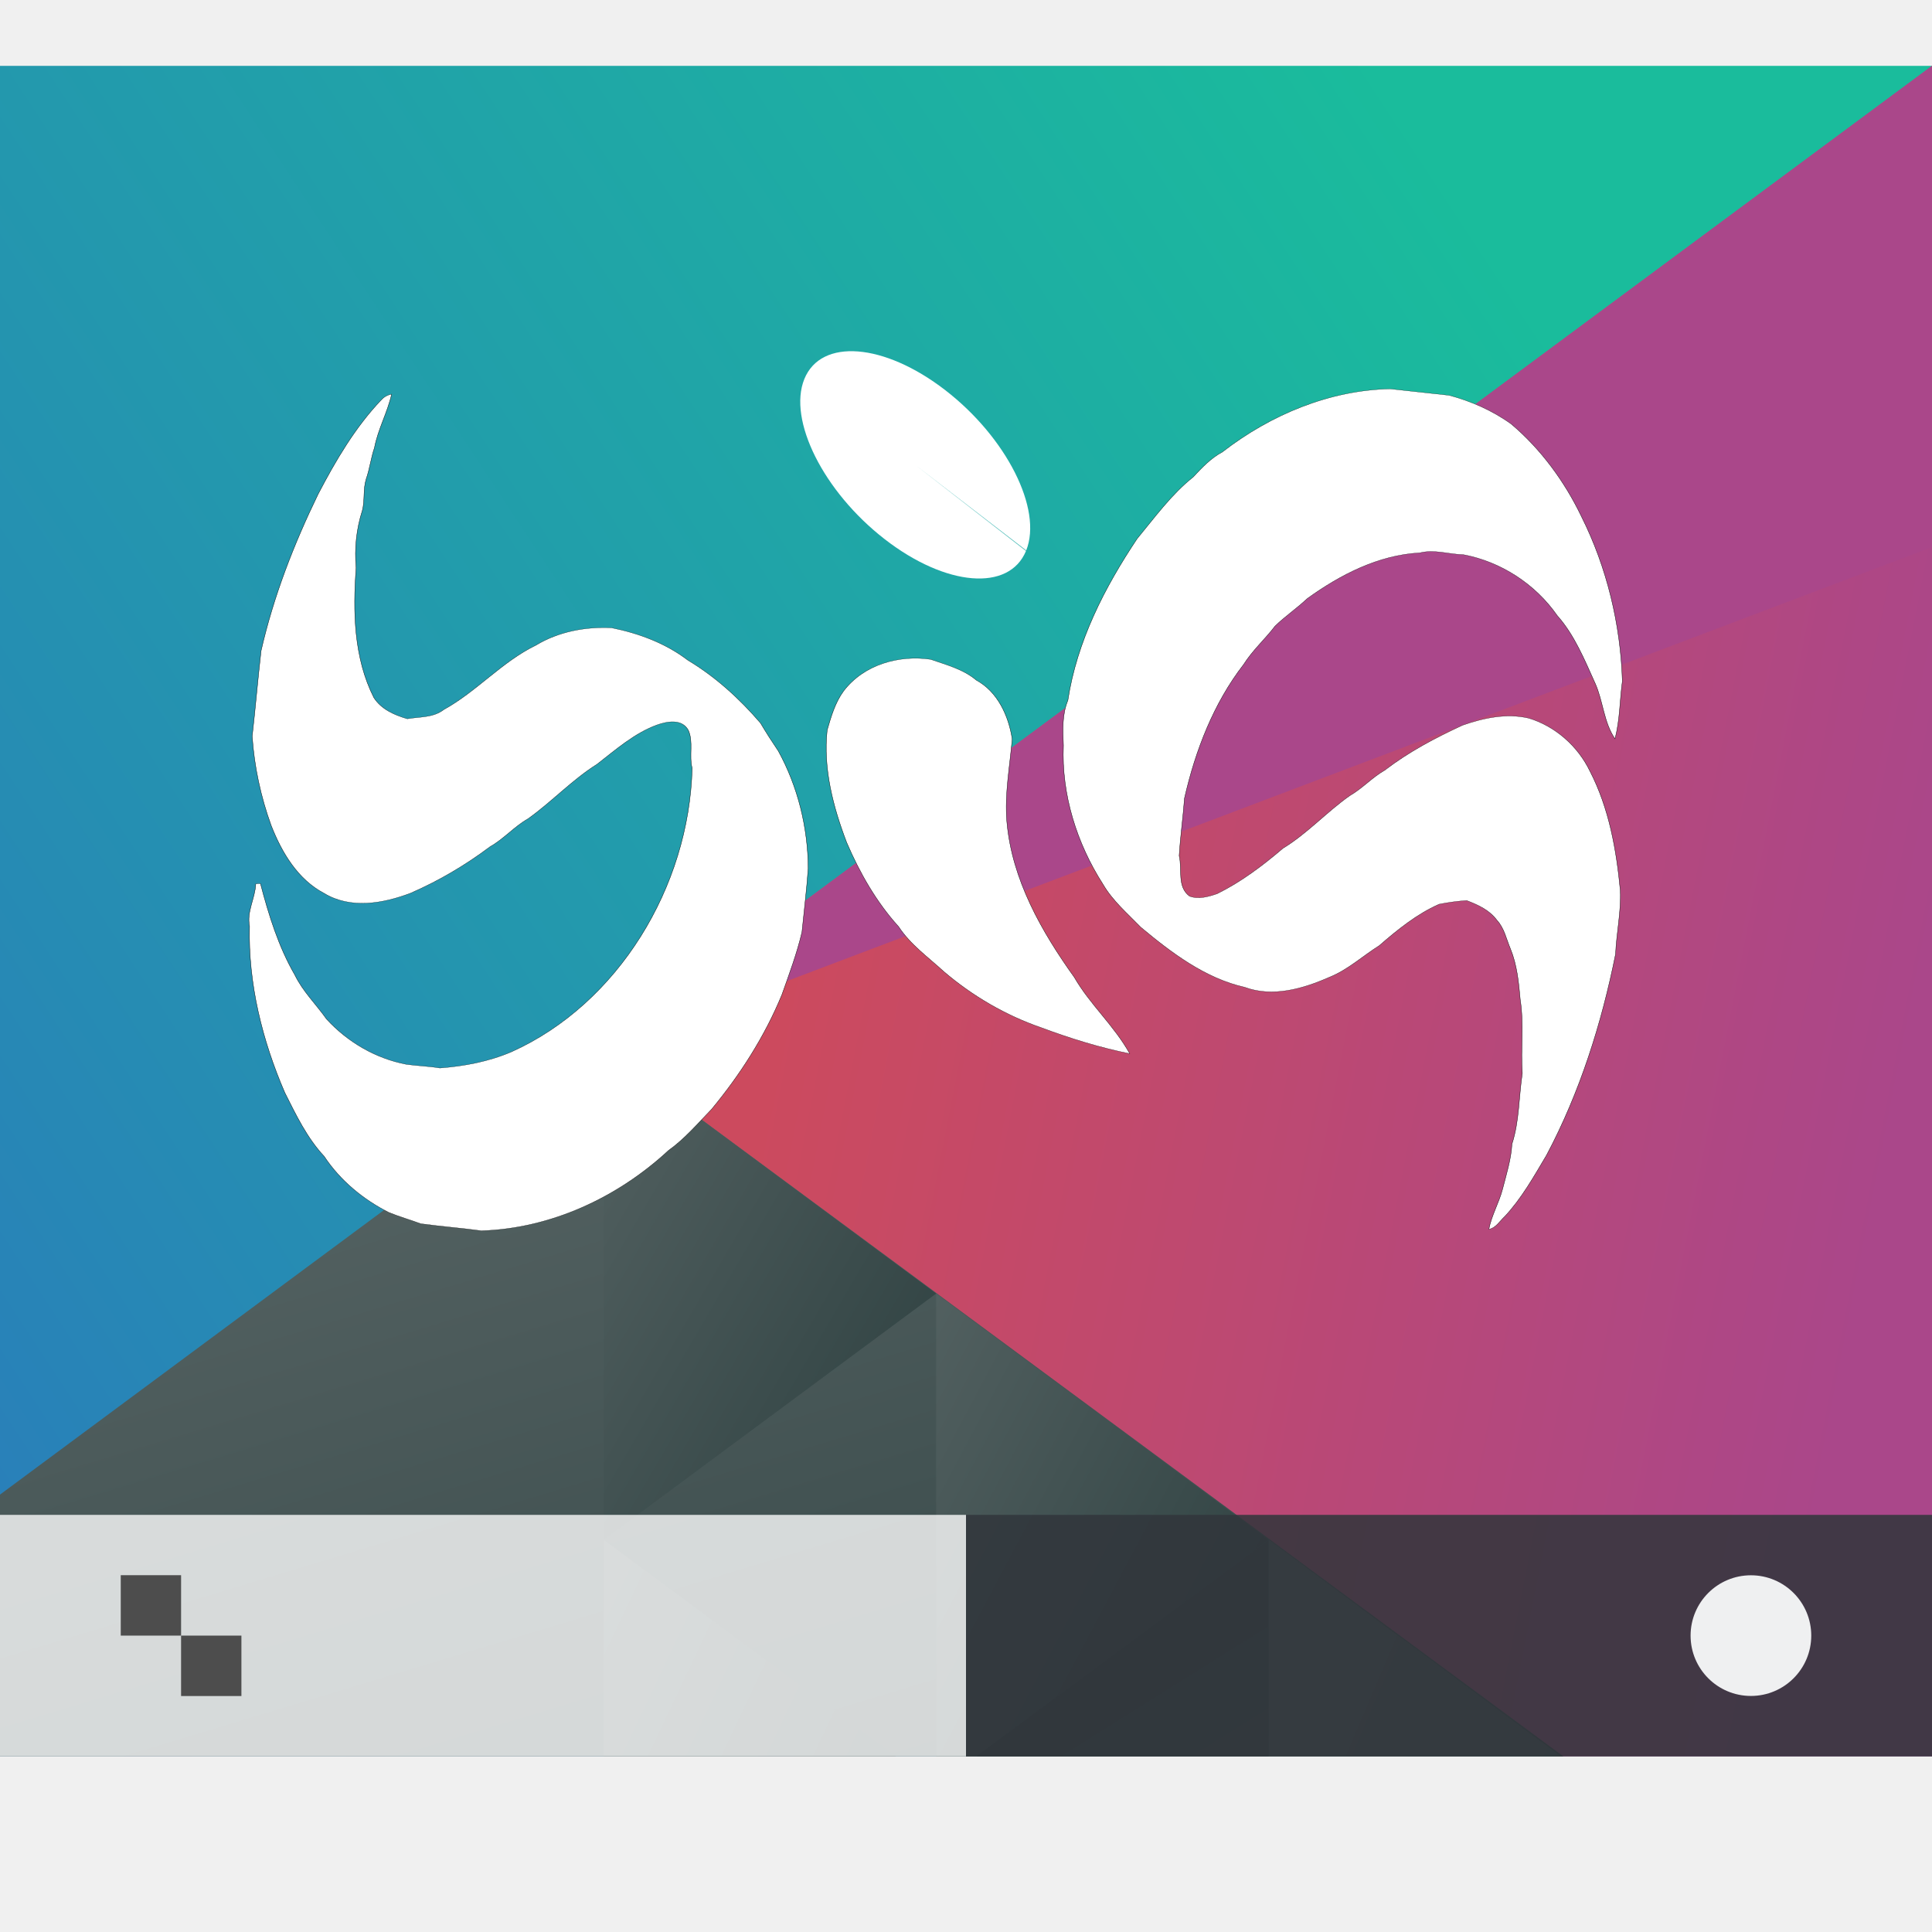
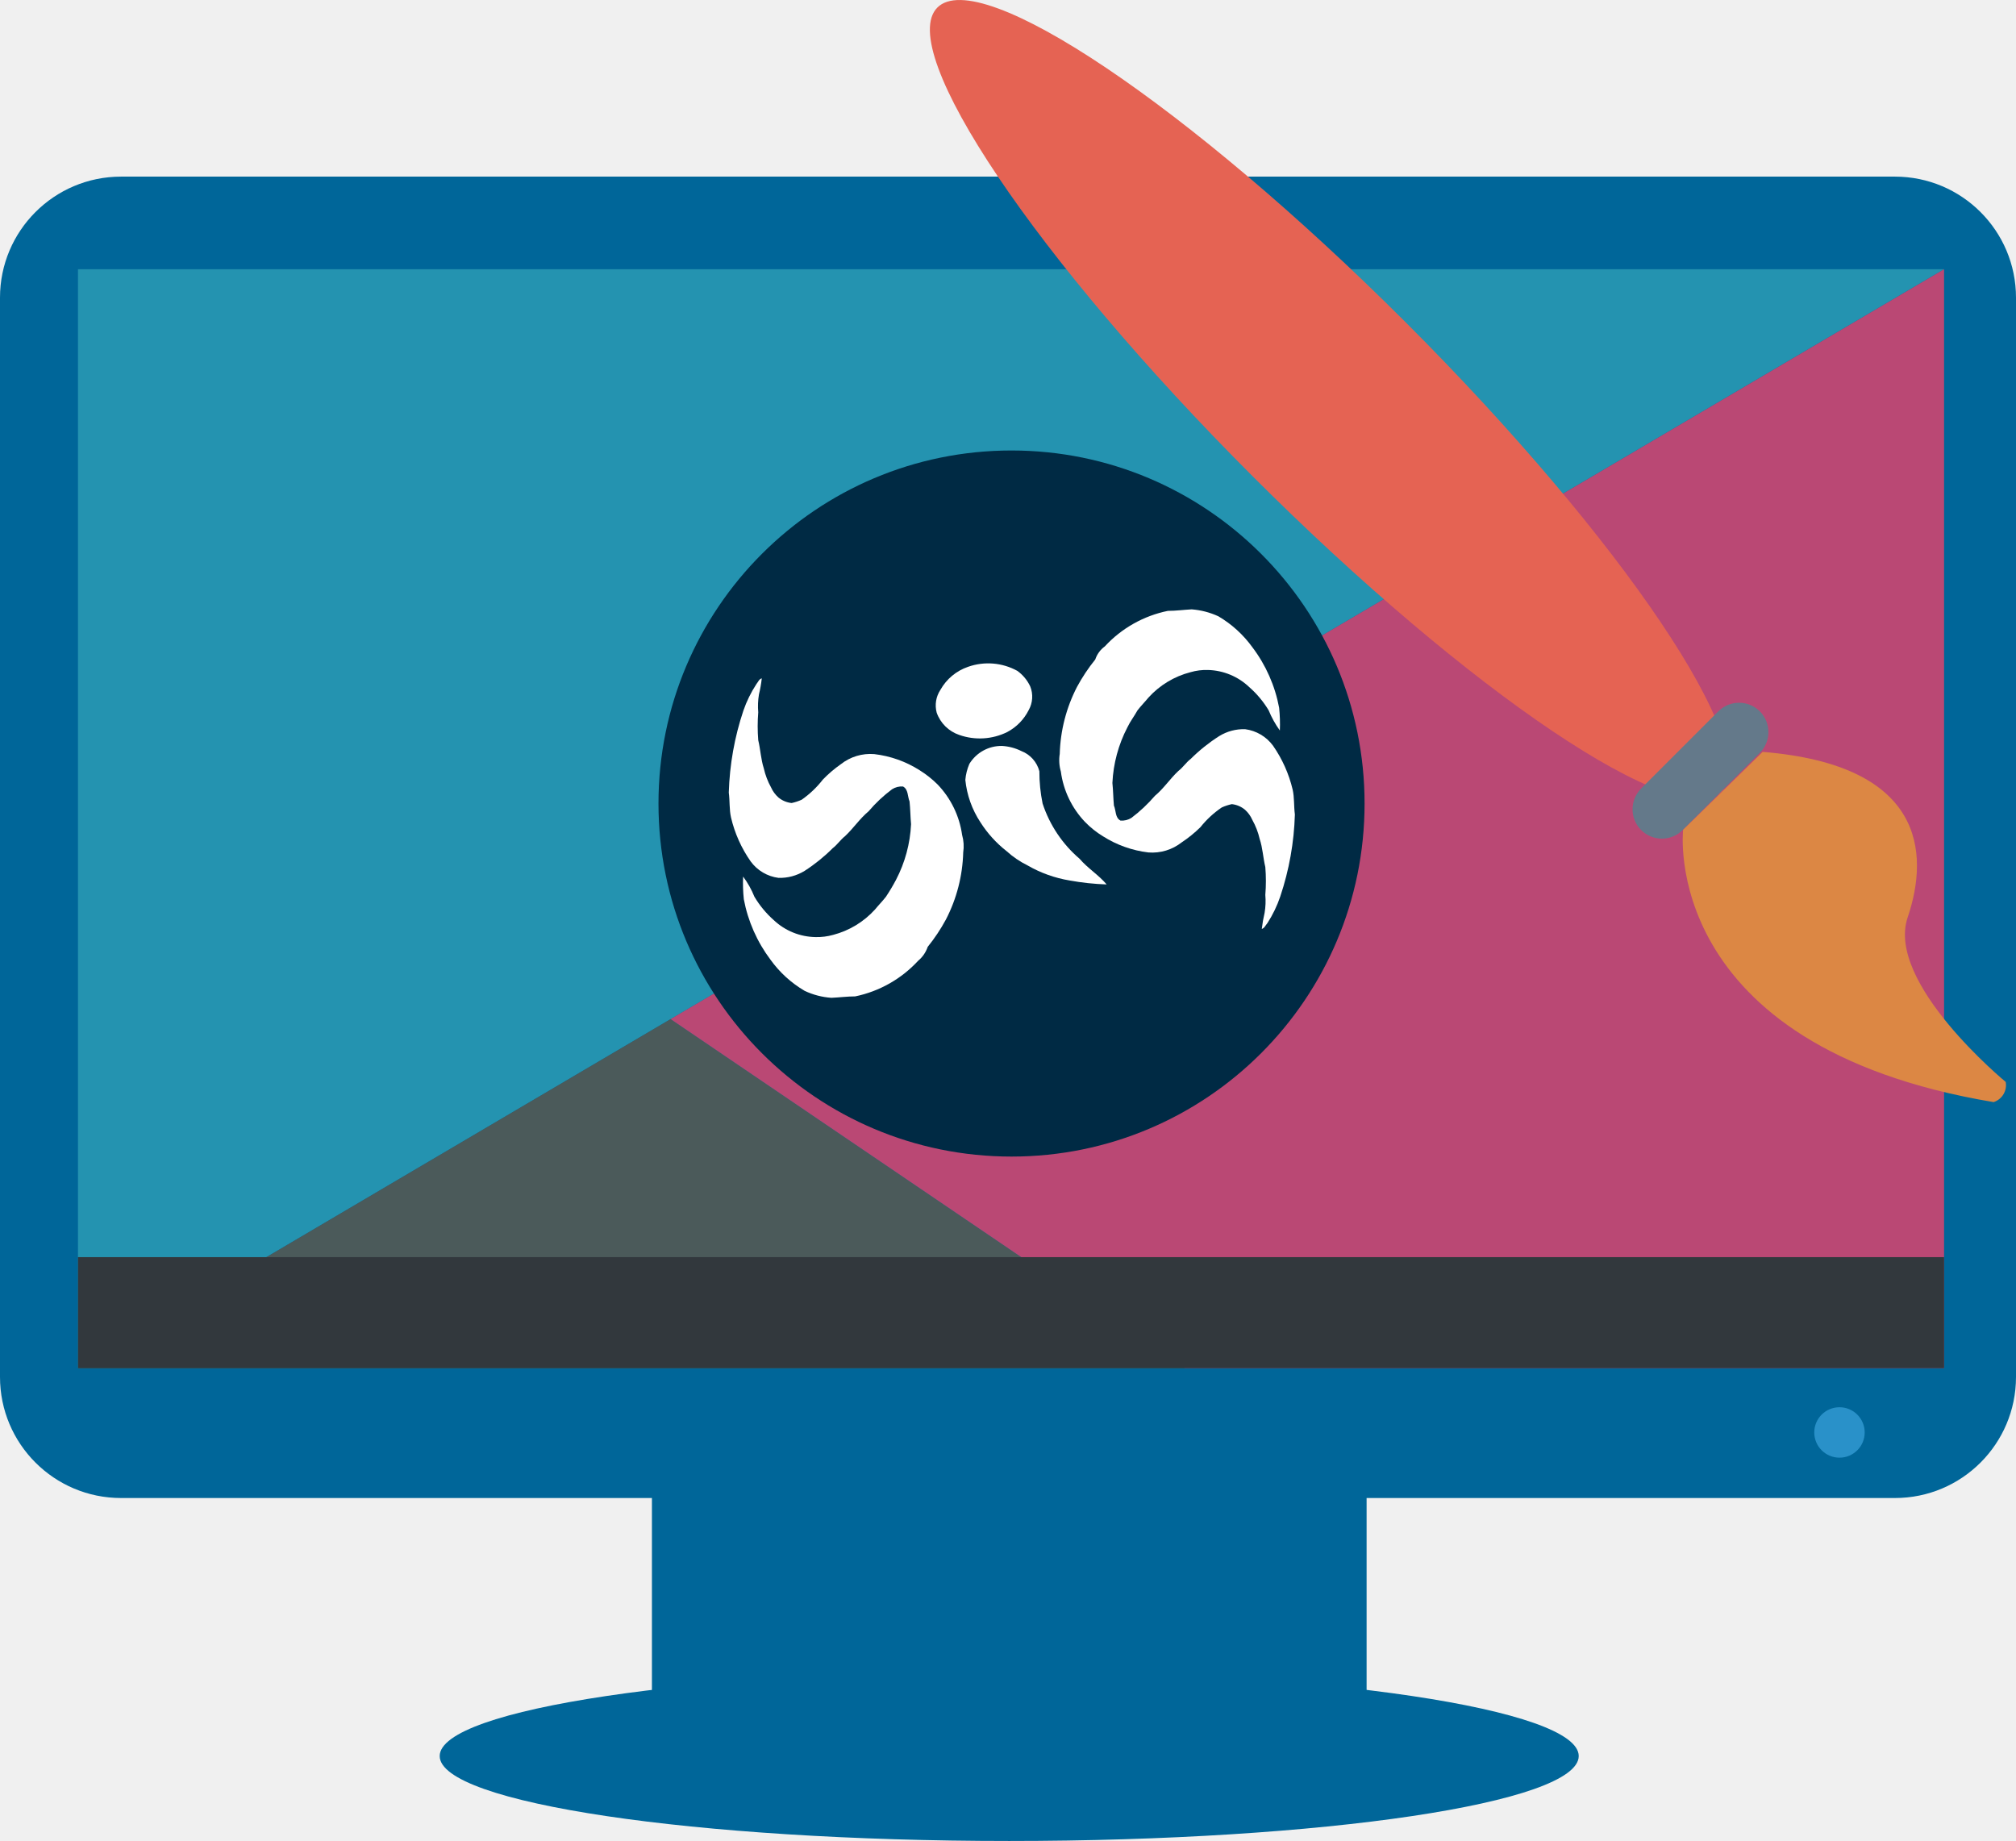
- <svg xmlns="http://www.w3.org/2000/svg" xmlns:xlink="http://www.w3.org/1999/xlink" height="22" width="22" version="1.1" id="svg69">
-   <defs id="defs73" />
-   <linearGradient id="a" gradientUnits="userSpaceOnUse" x1="42.798" x2="12" y1="5.341" y2="31.355">
-     <stop offset="0" stop-color="#1abc9c" id="stop2" />
-     <stop offset="1" stop-color="#2980b9" id="stop4" />
-   </linearGradient>
-   <linearGradient id="b" gradientUnits="userSpaceOnUse" x1="29.851" x2="54.318" y1="22.349" y2="28.506">
-     <stop offset="0" stop-color="#cc4a5e" id="stop7" />
-     <stop offset="1" stop-color="#aa478a" id="stop9" />
-   </linearGradient>
-   <linearGradient id="c" gradientUnits="userSpaceOnUse" x1="24.394" x2="20.646" xlink:href="#d" y1="41.224" y2="25.343" />
-   <linearGradient id="d">
-     <stop offset="0" stop-color="#334545" id="stop13" />
-     <stop offset="1" stop-color="#536161" id="stop15" />
-   </linearGradient>
-   <linearGradient id="e" gradientTransform="matrix(-1,0,0,1,839.1428,-40.00001)" gradientUnits="userSpaceOnUse" x1="431.571" x2="439.571" xlink:href="#d" y1="568.798" y2="562.798" />
-   <linearGradient id="f" gradientTransform="matrix(-0.9166663,0,0,0.9166663,428.6903,-492.4813)" gradientUnits="userSpaceOnUse" x1="406.537" x2="423.32" xlink:href="#d" y1="581.87" y2="572.678" />
-   <linearGradient id="g" gradientTransform="matrix(-0.9166663,0,0,0.9166663,448.6903,-492.4813)" gradientUnits="userSpaceOnUse" x1="423.054" x2="431.225" xlink:href="#d" y1="572.334" y2="566.766" />
-   <linearGradient id="h" gradientTransform="matrix(-0.9166663,0,0,0.9166663,428.6903,-492.4813)" gradientUnits="userSpaceOnUse" x1="431.313" x2="440.632" xlink:href="#d" y1="577.102" y2="571.445" />
-   <linearGradient id="i" gradientTransform="matrix(-0.9166663,0,0,0.9166663,428.6903,-492.4813)" gradientUnits="userSpaceOnUse" x1="430.567" x2="423.75" xlink:href="#d" y1="577.362" y2="591.328" />
-   <linearGradient id="j" gradientUnits="userSpaceOnUse" x1="393.571" x2="407.571" y1="522.798" y2="536.798" gradientTransform="translate(-384.5714,-515.798)">
-     <stop offset="0" stop-color="#292c2f" id="stop23" />
-     <stop offset="1" stop-opacity="0" id="stop25" />
-   </linearGradient>
-   <linearGradient id="k" gradientUnits="userSpaceOnUse" x2="0" y1="536.798" y2="522.798" gradientTransform="translate(-384.5714,-515.798)">
-     <stop offset="0" stop-color="#eff0f1" id="stop28" />
-     <stop offset="1" stop-color="#fcfcfc" id="stop30" />
-   </linearGradient>
-   <g id="g53" transform="matrix(0.4583329,0,0,0.5881934,-176.2618,-295.5807)">
-     <path style="fill:url(#a)" id="path33" transform="matrix(1.09091,0,0,1.09091,371.4805,497.2525)" d="M 12,6 V 36 H 56 V 6 Z" />
-     <g style="stroke-width:2;stroke-linecap:round" id="g51">
-       <path style="fill:url(#b)" id="path35" transform="matrix(1.09091,0,0,1.09091,371.4805,497.2525)" d="M 56,6 25.719,23.482 47.4,36 H 56 Z" />
-       <path style="fill:url(#c)" id="path37" transform="matrix(1.09091,0,0,1.09091,371.4805,497.2525)" d="M 25.75,23.416 12,31.355 V 36 h 35.605 z" />
-       <path style="fill:url(#e)" id="path39" d="m 407.83,527.566 -8.259,-4.768 v 9.536 z" />
-       <path style="fill:url(#f)" id="path41" transform="matrix(1.09091,0,0,1.09091,371.4805,497.2525)" d="M 40.891,32.156 V 36 h 6.656 z" />
-       <path style="fill:url(#g)" id="path43" transform="matrix(1.09091,0,0,1.09091,349.6623,497.2525)" d="M 53.32,27.787 V 36 h 0.916 l 6.654,-3.842 z" />
-       <path style="fill:url(#h)" id="path45" transform="matrix(1.09091,0,0,1.09091,371.4805,497.2525)" d="M 25.75,32.158 V 36 h 6.654 z" />
-       <path style="fill:url(#i)" id="path47" transform="matrix(1.09091,0,0,1.09091,371.4805,497.2525)" d="M 40.891,32.156 34.234,36 h 6.656 z" />
-       <path style="fill:#aa478a" id="path49" d="m 399.537,522.87 33.034,-19.072 -2e-5,9.317 z" />
-     </g>
+ <svg xmlns="http://www.w3.org/2000/svg" viewBox="0 0 199.86 182.51">
+   <defs>
+     <style>.cls-1{fill:#069;}.cls-2{fill:#2493b0;}.cls-3{fill:#4b5a5a;}.cls-4{fill:#ba4874;}.cls-5{fill:#32383d;}.cls-6{fill:#002a44;}.cls-7{fill:#fff;}.cls-8{fill:#e56353;}.cls-9{fill:#64798a;}.cls-10{fill:#dc8744;}.cls-11{fill:#2991c9;}</style>
+   </defs>
+   <g id="Layer_1" data-name="Layer 1">
+     <rect class="cls-1" y="17.51" width="199.86" height="131" rx="12" />
  </g>
-   <path style="fill:#ffffff;fill-opacity:0.784;stroke-width:0.486" id="path59" d="M -1e-5,17.25 H 11 V 20 H -1e-5 Z" />
-   <path style="fill:#31363b;fill-opacity:0.862;stroke-width:0.486" id="path61" d="M 11,17.25 H 22 V 20 H 11 Z" />
-   <circle style="fill:#eff0f1;stroke-width:0.687" id="circle63" cy="18.625" cx="19.938" r="0.687" />
-   <path style="fill:#4d4d4d;stroke-width:0.687" id="path65" d="m 1.375,17.937 v 0.688 h 0.687 v -0.688 z m 0.687,0.688 v 0.688 h 0.687 v -0.688 z" />
-   <g id="g4627" transform="matrix(0.1672692,0,0,0.1674601,30.65432,-116.8509)" style="fill:#ffffff">
-     <g transform="matrix(0.7235436,0,0,0.4506707,-5.287823,662.8491)" id="g1582-53-2-3" style="fill:#ffffff">
-       <path style="fill:#ffffff;stroke:#000000;stroke-width:0.034" d="m -130.965,145.717 c 4.54,-5.639 10.084,-9.337 15.794,-9.522 1.866,0.324 3.705,0.647 5.543,0.971 2.061,0.878 4.095,2.311 5.85,4.345 2.786,3.79 5.014,8.644 6.602,13.959 2.396,7.673 3.677,16.27 3.844,24.822 -0.251,2.912 -0.223,5.87 -0.696,8.69 -1.058,-2.45 -1.114,-5.685 -1.866,-8.366 -1.003,-3.559 -1.95,-7.303 -3.565,-10.215 -2.089,-4.807 -5.32,-8.135 -8.83,-9.198 -1.365,-0.046 -2.73,-0.832 -4.095,-0.277 -3.872,0.323 -7.465,3.282 -10.585,6.887 -0.975,1.479 -2.089,2.681 -3.036,4.16 -0.947,1.988 -2.117,3.652 -2.953,5.778 -2.813,5.824 -4.54,12.942 -5.571,20.199 -0.139,2.912 -0.39,5.778 -0.501,8.69 0.306,2.034 -0.223,4.669 0.975,6.101 0.836,0.508 1.755,0.092 2.591,-0.37 2.228,-1.756 4.262,-4.206 6.184,-6.841 2.284,-2.219 4.123,-5.5 6.295,-7.95 1.198,-1.109 2.117,-2.773 3.287,-3.837 2.256,-2.773 4.763,-4.9 7.326,-6.795 1.978,-1.109 4.15,-1.849 6.24,-1.063 2.479,1.202 4.624,4.206 5.766,8.043 1.783,5.547 2.479,11.833 2.841,17.981 0.084,3.189 -0.362,6.379 -0.446,9.568 -1.309,10.493 -3.37,20.893 -6.49,30.322 -1.198,3.236 -2.34,6.517 -3.928,9.245 -0.474,0.693 -0.836,1.756 -1.504,1.941 0.251,-2.08 0.947,-3.975 1.281,-6.009 0.362,-2.265 0.808,-4.484 0.891,-6.841 0.696,-3.42 0.641,-7.118 0.975,-10.677 -0.167,-3.698 0.167,-7.442 -0.195,-11.093 -0.139,-2.589 -0.306,-5.269 -0.919,-7.673 -0.39,-1.479 -0.585,-3.143 -1.281,-4.345 -0.696,-1.525 -1.783,-2.311 -2.841,-2.958 -0.864,0.092 -1.727,0.277 -2.591,0.555 -2.089,1.479 -3.9,3.836 -5.627,6.24 -1.56,1.572 -2.953,3.652 -4.68,4.761 -2.479,1.756 -5.348,3.097 -7.995,1.525 -3.705,-1.34 -6.88,-5.177 -9.777,-9.06 -1.254,-2.08 -2.646,-3.975 -3.566,-6.517 -2.451,-6.148 -3.9,-13.497 -3.705,-20.893 -0.056,-2.265 -0.14,-4.668 0.418,-6.795 0.836,-8.875 3.454,-17.056 6.518,-24.406 1.671,-3.236 3.231,-6.702 5.265,-9.291 0.836,-1.433 1.671,-2.866 2.758,-3.79 z" id="path1007-5-5-7-8" />
-       <path style="fill:#ffffff;stroke:#000000;stroke-width:0.034" d="m -210.103,137.859 c 0.251,-0.462 0.585,-0.74 0.975,-0.878 -0.39,2.773 -1.281,5.269 -1.616,8.089 -0.334,1.572 -0.446,3.189 -0.78,4.715 -0.306,1.572 -0.111,3.236 -0.362,4.761 -0.557,2.773 -0.752,5.732 -0.585,8.644 -0.306,6.61 -0.223,13.589 1.671,19.598 0.696,1.756 1.95,2.635 3.148,3.189 1.142,-0.324 2.423,-0.139 3.426,-1.387 3.092,-2.727 5.46,-7.211 8.663,-9.707 2.145,-2.08 4.68,-2.82 7.131,-2.635 2.563,0.832 5.07,2.311 7.187,4.9 2.591,2.496 4.847,5.778 6.825,9.476 0.529,1.433 1.086,2.82 1.671,4.206 1.838,5.362 2.786,11.509 2.813,17.703 -0.139,3.189 -0.39,6.425 -0.585,9.614 -0.474,3.236 -1.198,6.332 -1.894,9.476 -1.616,6.286 -3.928,12.064 -6.602,17.241 -1.309,2.172 -2.535,4.484 -4.067,6.24 -4.819,7.165 -11.114,11.787 -17.605,12.11 -1.894,-0.416 -3.816,-0.647 -5.71,-1.063 -1.003,-0.601 -2.033,-1.063 -3.008,-1.71 -2.396,-1.941 -4.568,-4.807 -6.073,-8.459 -1.616,-2.773 -2.646,-6.24 -3.705,-9.614 -2.117,-7.858 -3.454,-16.455 -3.315,-25.099 -0.279,-2.219 0.529,-4.206 0.585,-6.379 0.111,-0.046 0.334,-0.046 0.446,-0.046 0.78,4.761 1.699,9.522 3.231,13.774 0.752,2.496 2.006,4.437 2.981,6.656 2.006,3.513 4.652,5.963 7.521,6.841 1.059,0.231 2.089,0.277 3.148,0.555 2.284,-0.277 4.596,-0.971 6.741,-2.45 10,-7.211 16.713,-24.868 16.992,-42.802 -0.306,-1.895 0.139,-3.975 -0.362,-5.732 -0.613,-1.757 -1.978,-1.34 -2.953,-0.786 -2.117,1.248 -3.844,3.698 -5.627,5.916 -2.34,2.357 -4.234,5.639 -6.49,8.228 -1.281,1.156 -2.284,3.051 -3.566,4.206 -2.34,2.82 -4.847,5.177 -7.493,7.026 -2.591,1.572 -5.655,2.45 -8.162,0 -2.451,-2.08 -3.955,-6.101 -4.958,-10.215 -0.975,-4.299 -1.588,-8.875 -1.783,-13.451 0.306,-4.299 0.529,-8.597 0.836,-12.896 1.17,-8.228 3.092,-16.132 5.376,-23.666 1.643,-5.038 3.482,-10.077 5.933,-14.19 z" id="path1009-2-4-3-2" />
-       <path style="fill:#ffffff;stroke:#000000;stroke-width:0.034" d="m -166.62,181.817 c 1.922,-4.068 5.237,-5.5 8.217,-4.807 1.476,0.832 3.064,1.479 4.29,3.143 2.006,1.756 3.036,5.362 3.371,8.875 -0.223,4.16 -0.724,8.32 -0.501,12.48 0.474,8.736 3.259,16.548 6.351,23.481 1.476,4.114 3.76,7.303 5.209,11.509 -2.841,-0.924 -5.627,-2.311 -8.329,-3.929 -3.343,-1.849 -6.463,-4.761 -9.164,-8.459 -1.476,-2.172 -3.148,-4.068 -4.262,-6.795 -2.089,-3.698 -3.649,-8.089 -4.875,-12.665 -1.281,-5.362 -2.228,-11.186 -1.838,-16.964 0.362,-2.034 0.752,-4.16 1.532,-5.87 z" id="path1013-6-83-9-1" />
-     </g>
-     <path transform="matrix(0.7898739,0.6132693,-0.3826092,0.9239103,0,0)" d="m 183.039,674.303 a 9.547,5.461 0 0 1 -9.53,5.461 9.547,5.461 0 0 1 -9.564,-5.441 9.547,5.461 0 0 1 9.496,-5.48 9.547,5.461 0 0 1 9.598,5.422 l -9.547,0.039 z" id="path1239-5" style="opacity:1;fill:#ffffff;fill-opacity:1;stroke:#ffa900;stroke-width:0.528;stroke-miterlimit:4;stroke-dasharray:none;stroke-dashoffset:4.006;stroke-opacity:0" />
+   <g id="Layer_4" data-name="Layer 4">
+     <polygon class="cls-2" points="192.73 26.69 7.73 135.63 7.73 26.69 192.73 26.69" />
+     <polygon class="cls-3" points="7.73 135.63 66.48 101.03 117.45 135.63 7.73 135.63" />
+     <polygon class="cls-4" points="192.73 26.69 66.48 101.03 117.45 135.63 192.73 135.63 192.73 26.69" />
+     <rect class="cls-5" x="7.73" y="124.63" width="185" height="11" />
+     <circle class="cls-6" cx="100.28" cy="79.66" r="35" />
+     <path id="path6" class="cls-7" d="M109.67,69.57a11.69,11.69,0,0,1,6.25-3.52c.8,0,1.59-.11,2.36-.15a7.7,7.7,0,0,1,2.65.69,11.11,11.11,0,0,1,3.37,3.07,14.29,14.29,0,0,1,2.65,6,15.34,15.34,0,0,1,.07,2.25,9.74,9.74,0,0,1-1.11-2A9.66,9.66,0,0,0,124,73.62a6.17,6.17,0,0,0-4.1-1.71,5.62,5.62,0,0,0-1.74.22A8.48,8.48,0,0,0,114,74.64c-.36.44-.76.84-1.09,1.27-.32.58-.72,1.09-1,1.68a13.28,13.28,0,0,0-1.49,5.52c.08.76.08,1.48.15,2.24.22.52.11,1.2.65,1.49a1.76,1.76,0,0,0,1.09-.27,15,15,0,0,0,2.32-2.18c.88-.73,1.49-1.68,2.33-2.47.47-.36.76-.84,1.23-1.2A16.77,16.77,0,0,1,121,78.47a4.62,4.62,0,0,1,2.58-.69,4.1,4.1,0,0,1,2.76,1.63,12.78,12.78,0,0,1,1.95,4.36c.18.8.11,1.63.22,2.47a28.14,28.14,0,0,1-1.45,8.13A11.9,11.9,0,0,1,125.79,97c-.19.22-.3.51-.56.58a14.07,14.07,0,0,1,.28-1.6,7,7,0,0,0,.07-1.77,17,17,0,0,0,0-2.76c-.22-.91-.26-1.89-.56-2.79a7.12,7.12,0,0,0-.73-1.89,2.92,2.92,0,0,0-.72-1,2.45,2.45,0,0,0-1.31-.56,4.92,4.92,0,0,0-1,.33,9.54,9.54,0,0,0-2.11,1.95A12.41,12.41,0,0,1,117.29,89a4.74,4.74,0,0,1-3.3,1,10.78,10.78,0,0,1-4.5-1.6,9,9,0,0,1-1.78-1.42,8.94,8.94,0,0,1-2.4-5,4,4,0,0,1-.11-1.75,15.4,15.4,0,0,1,1.71-6.64,17.61,17.61,0,0,1,1.81-2.72A2.64,2.64,0,0,1,109.67,69.57Z" transform="translate(-0.14 -5.49)" />
+     <path id="path3742" class="cls-7" d="M91.16,100.74a11.74,11.74,0,0,1-6.24,3.53c-.8,0-1.6.11-2.36.14a7.37,7.37,0,0,1-2.65-.69,11.06,11.06,0,0,1-3.38-3.08,14.42,14.42,0,0,1-2.65-6,15.38,15.38,0,0,1-.07-2.25,8.92,8.92,0,0,1,1.12,2,9.78,9.78,0,0,0,1.92,2.32A6.17,6.17,0,0,0,81,98.39a5.94,5.94,0,0,0,1.74-.22,8.48,8.48,0,0,0,4.14-2.51c.36-.44.76-.84,1.09-1.27a19.26,19.26,0,0,0,1-1.68,13.27,13.27,0,0,0,1.49-5.51c-.07-.77-.07-1.49-.15-2.26-.21-.5-.11-1.19-.65-1.48a1.77,1.77,0,0,0-1.09.28,14.08,14.08,0,0,0-2.32,2.18c-.87.72-1.49,1.67-2.33,2.46-.47.37-.76.84-1.23,1.2a16.77,16.77,0,0,1-2.79,2.25,4.68,4.68,0,0,1-2.58.69,4.06,4.06,0,0,1-2.76-1.63,12.62,12.62,0,0,1-1.95-4.36c-.18-.8-.11-1.63-.22-2.47a28.2,28.2,0,0,1,1.45-8.13,11.93,11.93,0,0,1,1.28-2.61c.18-.22.27-.51.54-.58a12.51,12.51,0,0,1-.28,1.59,7.09,7.09,0,0,0-.07,1.78,17,17,0,0,0,0,2.76c.22.91.26,1.89.55,2.79a7.1,7.1,0,0,0,.72,1.89,2.94,2.94,0,0,0,.73,1,2.44,2.44,0,0,0,1.31.55,4.92,4.92,0,0,0,1-.33,9.72,9.72,0,0,0,2.1-2,12.32,12.32,0,0,1,1.78-1.52,4.72,4.72,0,0,1,3.31-1,10.69,10.69,0,0,1,4.5,1.6,10,10,0,0,1,1.78,1.41,9.06,9.06,0,0,1,2.43,5,4.11,4.11,0,0,1,.11,1.74,15.36,15.36,0,0,1-1.71,6.64,17.86,17.86,0,0,1-1.81,2.72A3.09,3.09,0,0,1,91.16,100.74Z" transform="translate(-0.14 -5.49)" />
+     <path id="path10" class="cls-7" d="M96.1,71.6A6,6,0,0,1,101,72a4,4,0,0,1,1.27,1.53,2.72,2.72,0,0,1-.15,2.36A5,5,0,0,1,100,78.06a6.13,6.13,0,0,1-4.76.29A3.59,3.59,0,0,1,93,76.14a2.79,2.79,0,0,1,.37-2.26A5,5,0,0,1,96.1,71.6Z" transform="translate(-0.14 -5.49)" />
+     <path id="path12" class="cls-7" d="M96.24,81.22a3.72,3.72,0,0,1,3.23-1.78,4.94,4.94,0,0,1,1.93.51,2.94,2.94,0,0,1,1.78,2,15.79,15.79,0,0,0,.32,3.2,12.22,12.22,0,0,0,3.67,5.48c.8.94,1.89,1.6,2.68,2.54a25,25,0,0,1-3.66-.39A12.39,12.39,0,0,1,102,91.28a9,9,0,0,1-2.07-1.41A11.38,11.38,0,0,1,97.33,87a9.32,9.32,0,0,1-1.49-4.19A5.09,5.09,0,0,1,96.24,81.22Z" transform="translate(-0.14 -5.49)" />
+     <ellipse class="cls-8" cx="131.92" cy="45.1" rx="10.76" ry="54.96" transform="translate(6.62 101) rotate(-45)" />
+     <rect class="cls-9" x="165.81" y="73.58" width="5.82" height="16.64" rx="2.91" transform="translate(107.19 -100.81) rotate(45)" />
+     <path class="cls-10" d="M167,87.75s-2.48,21.44,30.78,27a1.77,1.77,0,0,0,1.2-2s-11.92-9.81-9.72-16.31,1.56-15.12-14.38-16.41Z" transform="translate(-0.14 -5.49)" />
+     <rect class="cls-1" x="64.63" y="147.51" width="70.85" height="23" />
+     <ellipse class="cls-1" cx="100.05" cy="174.09" rx="56.46" ry="8.42" />
+     <circle class="cls-11" cx="182.36" cy="142.01" r="2.5" />
  </g>
</svg>
